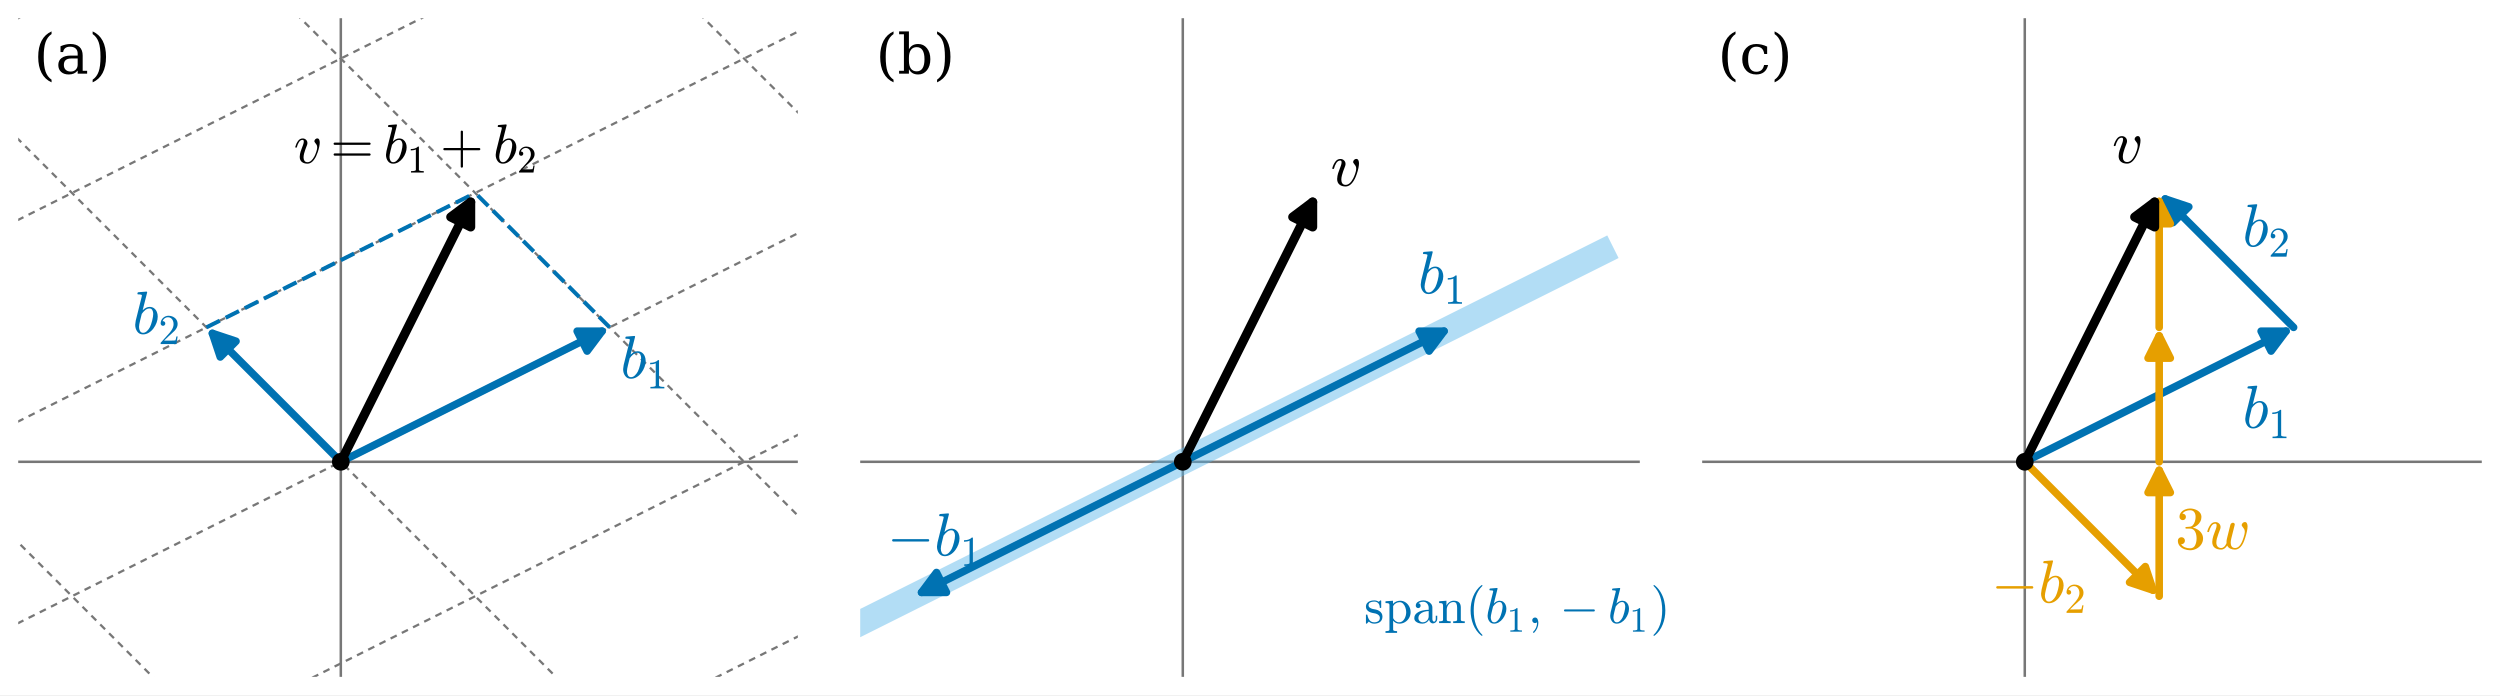
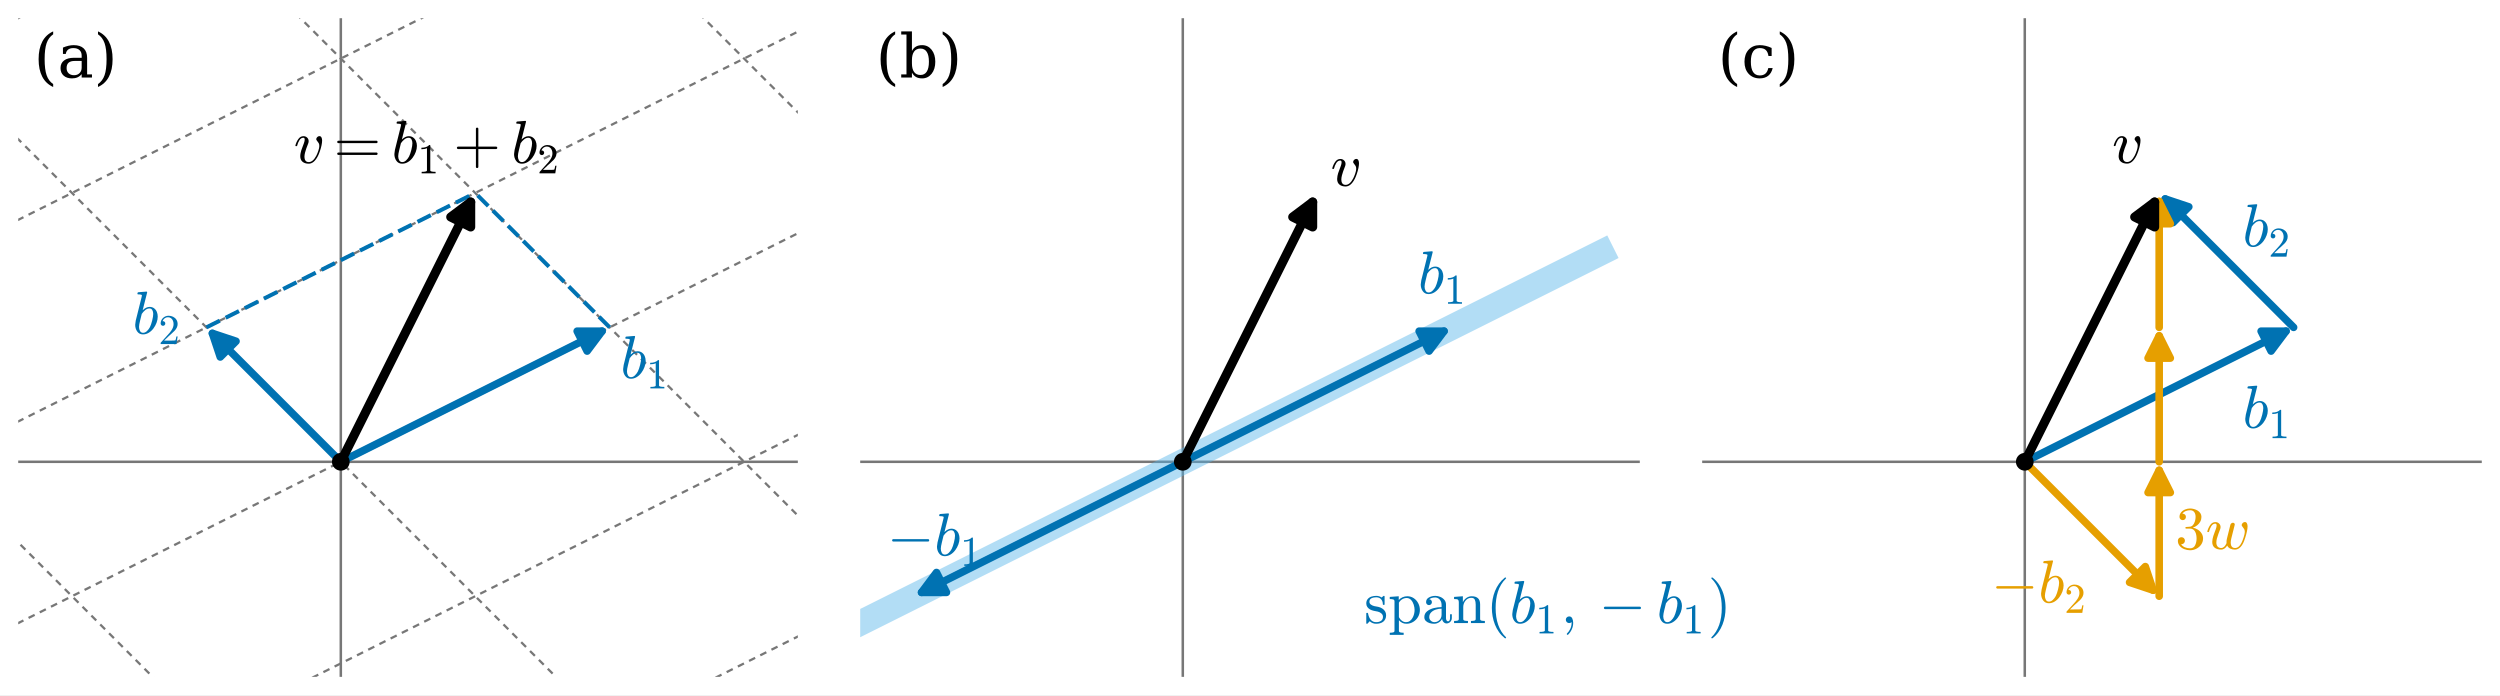
<svg xmlns="http://www.w3.org/2000/svg" xmlns:xlink="http://www.w3.org/1999/xlink" width="494.064pt" height="137.363pt" viewBox="0 0 494.064 137.363" version="1.1">
  <defs>
    <style type="text/css">*{stroke-linejoin: round; stroke-linecap: butt}</style>
  </defs>
  <g id="figure_1">
    <g id="patch_1">
      <path d="M 0 137.363  L 494.064 137.363  L 494.064 0  L 0 0  z " style="fill: #ffffff" />
    </g>
    <g id="axes_1">
      <g id="line2d_1">
        <path d="M 3.6 91.261  L 157.671 91.261  " clip-path="url(#p0000000000)" style="fill: none; stroke: #777777; stroke-width: 0.5; stroke-linecap: square" />
      </g>
      <g id="line2d_2">
        <path d="M 67.353 133.763  L 67.353 3.6  " clip-path="url(#p0000000000)" style="fill: none; stroke: #777777; stroke-width: 0.5; stroke-linecap: square" />
      </g>
      <g id="line2d_3">
        <path clip-path="url(#p0000000000)" style="fill: none; stroke-dasharray: 1.35,1.125; stroke-dashoffset: 0; stroke: #777777; stroke-width: 0.45" />
      </g>
      <g id="line2d_4">
        <path d="M 291.916 138.363  L 492.377 38.133  " clip-path="url(#p0000000000)" style="fill: none; stroke-dasharray: 1.35,1.125; stroke-dashoffset: 0; stroke: #777777; stroke-width: 0.45" />
      </g>
      <g id="line2d_5">
        <path clip-path="url(#p0000000000)" style="fill: none; stroke-dasharray: 1.35,1.125; stroke-dashoffset: 0; stroke: #777777; stroke-width: 0.45" />
      </g>
      <g id="line2d_6">
        <path d="M 212.224 138.363  L 465.813 11.569  " clip-path="url(#p0000000000)" style="fill: none; stroke-dasharray: 1.35,1.125; stroke-dashoffset: 0; stroke: #777777; stroke-width: 0.45" />
      </g>
      <g id="line2d_7">
        <path clip-path="url(#p0000000000)" style="fill: none; stroke-dasharray: 1.35,1.125; stroke-dashoffset: 0; stroke: #777777; stroke-width: 0.45" />
      </g>
      <g id="line2d_8">
        <path d="M 132.533 138.363  L 411.259 -1  " clip-path="url(#p0000000000)" style="fill: none; stroke-dasharray: 1.35,1.125; stroke-dashoffset: 0; stroke: #777777; stroke-width: 0.45" />
      </g>
      <g id="line2d_9">
        <path d="M 34.764 138.363  L -1 102.599  " clip-path="url(#p0000000000)" style="fill: none; stroke-dasharray: 1.35,1.125; stroke-dashoffset: 0; stroke: #777777; stroke-width: 0.45" />
      </g>
      <g id="line2d_10">
        <path d="M 52.841 138.363  L 331.567 -1  " clip-path="url(#p0000000000)" style="fill: none; stroke-dasharray: 1.35,1.125; stroke-dashoffset: 0; stroke: #777777; stroke-width: 0.45" />
      </g>
      <g id="line2d_11">
        <path d="M 114.456 138.363  L -1 22.908  " clip-path="url(#p0000000000)" style="fill: none; stroke-dasharray: 1.35,1.125; stroke-dashoffset: 0; stroke: #777777; stroke-width: 0.45" />
      </g>
      <g id="line2d_12">
        <path d="M -1 125.438  L 251.876 -1  " clip-path="url(#p0000000000)" style="fill: none; stroke-dasharray: 1.35,1.125; stroke-dashoffset: 0; stroke: #777777; stroke-width: 0.45" />
      </g>
      <g id="line2d_13">
        <path d="M 194.148 138.363  L 54.784 -1  " clip-path="url(#p0000000000)" style="fill: none; stroke-dasharray: 1.35,1.125; stroke-dashoffset: 0; stroke: #777777; stroke-width: 0.45" />
      </g>
      <g id="line2d_14">
        <path d="M -1 85.592  L 172.184 -1  " clip-path="url(#p0000000000)" style="fill: none; stroke-dasharray: 1.35,1.125; stroke-dashoffset: 0; stroke: #777777; stroke-width: 0.45" />
      </g>
      <g id="line2d_15">
        <path d="M 273.839 138.363  L 134.476 -1  " clip-path="url(#p0000000000)" style="fill: none; stroke-dasharray: 1.35,1.125; stroke-dashoffset: 0; stroke: #777777; stroke-width: 0.45" />
      </g>
      <g id="line2d_16">
        <path d="M -1 45.746  L 92.492 -1  " clip-path="url(#p0000000000)" style="fill: none; stroke-dasharray: 1.35,1.125; stroke-dashoffset: 0; stroke: #777777; stroke-width: 0.45" />
      </g>
      <g id="line2d_17">
        <path d="M 353.531 138.363  L 214.168 -1  " clip-path="url(#p0000000000)" style="fill: none; stroke-dasharray: 1.35,1.125; stroke-dashoffset: 0; stroke: #777777; stroke-width: 0.45" />
      </g>
      <g id="line2d_18">
        <path d="M -1 5.9  L 12.8 -1  " clip-path="url(#p0000000000)" style="fill: none; stroke-dasharray: 1.35,1.125; stroke-dashoffset: 0; stroke: #777777; stroke-width: 0.45" />
      </g>
      <g id="line2d_19">
        <path d="M 433.223 138.363  L 293.86 -1  " clip-path="url(#p0000000000)" style="fill: none; stroke-dasharray: 1.35,1.125; stroke-dashoffset: 0; stroke: #777777; stroke-width: 0.45" />
      </g>
      <g id="line2d_20">
        <path clip-path="url(#p0000000000)" style="fill: none; stroke-dasharray: 1.35,1.125; stroke-dashoffset: 0; stroke: #777777; stroke-width: 0.45" />
      </g>
      <g id="text_1">
-         <g transform="translate(6.681418 14.56155) scale(0.11 -0.11)">
+         <g transform="translate(6.681418 15.32139) scale(0.12 -0.12)">
          <defs>
            <path id="DejaVuSerif-28" d="M 2041 -997  Q 1281 -656 893 83  Q 506 822 506 1931  Q 506 3044 893 3783  Q 1281 4522 2041 4863  L 2041 4556  Q 1559 4225 1350 3623  Q 1141 3022 1141 1931  Q 1141 844 1350 242  Q 1559 -359 2041 -691  L 2041 -997  z " transform="scale(0.015625)" />
            <path id="DejaVuSerif-61" d="M 2547 1044  L 2547 1747  L 1806 1747  Q 1378 1747 1168 1562  Q 959 1378 959 997  Q 959 650 1171 447  Q 1384 244 1747 244  Q 2106 244 2326 466  Q 2547 688 2547 1044  z M 3122 2075  L 3122 331  L 3634 331  L 3634 0  L 2547 0  L 2547 359  Q 2356 128 2106 18  Q 1856 -91 1522 -91  Q 969 -91 644 203  Q 319 497 319 997  Q 319 1513 691 1797  Q 1063 2081 1741 2081  L 2547 2081  L 2547 2309  Q 2547 2688 2317 2895  Q 2088 3103 1672 3103  Q 1328 3103 1125 2947  Q 922 2791 872 2484  L 575 2484  L 575 3156  Q 875 3284 1158 3348  Q 1441 3413 1709 3413  Q 2400 3413 2761 3070  Q 3122 2728 3122 2075  z " transform="scale(0.015625)" />
            <path id="DejaVuSerif-29" d="M 453 -997  L 453 -691  Q 934 -359 1145 242  Q 1356 844 1356 1931  Q 1356 3022 1145 3623  Q 934 4225 453 4556  L 453 4863  Q 1216 4522 1603 3783  Q 1991 3044 1991 1931  Q 1991 822 1603 83  Q 1216 -656 453 -997  z " transform="scale(0.015625)" />
          </defs>
          <use xlink:href="#DejaVuSerif-28" />
          <use xlink:href="#DejaVuSerif-61" x="39.014" />
          <use xlink:href="#DejaVuSerif-29" x="98.633" />
        </g>
      </g>
      <g id="line2d_21">
        <path d="M 120.481 64.697  L 93.917 38.133  " clip-path="url(#p0000000000)" style="fill: none; stroke-dasharray: 2.96,1.28; stroke-dashoffset: 0; stroke: #0072b2; stroke-width: 0.8" />
      </g>
      <g id="line2d_22">
        <path d="M 40.79 64.697  L 93.917 38.133  " clip-path="url(#p0000000000)" style="fill: none; stroke-dasharray: 2.96,1.28; stroke-dashoffset: 0; stroke: #0072b2; stroke-width: 0.8" />
      </g>
      <g id="text_2">
        <g style="fill: #0072b2" transform="translate(122.6065 74.79138) scale(0.12 -0.12)">
          <defs>
            <path id="Cmmi10-62" d="M 1106 -72  Q 719 -72 503 231  Q 288 534 288 941  Q 288 1000 317 1173  Q 347 1347 347 1388  L 966 3872  Q 991 3981 997 4044  Q 997 4147 581 4147  Q 519 4147 519 4231  Q 522 4247 533 4287  Q 544 4328 561 4350  Q 578 4372 609 4372  L 1472 4441  Q 1550 4441 1550 4359  L 1075 2472  Q 1438 2828 1806 2828  Q 2078 2828 2273 2684  Q 2469 2541 2566 2306  Q 2663 2072 2663 1806  Q 2663 1497 2542 1167  Q 2422 838 2209 555  Q 1997 272 1712 100  Q 1428 -72 1106 -72  z M 1119 97  Q 1338 97 1528 280  Q 1719 463 1838 691  Q 1966 947 2077 1386  Q 2188 1825 2188 2088  Q 2188 2316 2092 2489  Q 1997 2663 1791 2663  Q 1559 2663 1348 2492  Q 1138 2322 978 2088  L 800 1363  Q 697 959 691 716  Q 691 475 795 286  Q 900 97 1119 97  z " transform="scale(0.015625)" />
            <path id="Cmr10-31" d="M 594 0  L 594 225  Q 1394 225 1394 428  L 1394 3788  Q 1063 3628 556 3628  L 556 3853  Q 1341 3853 1741 4263  L 1831 4263  Q 1853 4263 1873 4245  Q 1894 4228 1894 4206  L 1894 428  Q 1894 225 2694 225  L 2694 0  L 594 0  z " transform="scale(0.015625)" />
          </defs>
          <use xlink:href="#Cmmi10-62" transform="translate(0 0.609375)" />
          <use xlink:href="#Cmr10-31" transform="translate(42.91992 -16.39688) scale(0.7)" />
        </g>
      </g>
      <g id="text_3">
        <g style="fill: #0072b2" transform="translate(26.17935 66.02527) scale(0.12 -0.12)">
          <defs>
            <path id="Cmr10-32" d="M 319 0  L 319 172  Q 319 188 331 206  L 1325 1306  Q 1550 1550 1690 1715  Q 1831 1881 1968 2097  Q 2106 2313 2186 2536  Q 2266 2759 2266 3009  Q 2266 3272 2169 3511  Q 2072 3750 1880 3894  Q 1688 4038 1416 4038  Q 1138 4038 916 3870  Q 694 3703 603 3438  Q 628 3444 672 3444  Q 816 3444 917 3347  Q 1019 3250 1019 3097  Q 1019 2950 917 2848  Q 816 2747 672 2747  Q 522 2747 420 2851  Q 319 2956 319 3097  Q 319 3338 409 3548  Q 500 3759 670 3923  Q 841 4088 1055 4175  Q 1269 4263 1509 4263  Q 1875 4263 2190 4108  Q 2506 3953 2690 3670  Q 2875 3388 2875 3009  Q 2875 2731 2753 2481  Q 2631 2231 2440 2026  Q 2250 1822 1953 1562  Q 1656 1303 1563 1216  L 838 519  L 1453 519  Q 1906 519 2211 526  Q 2516 534 2534 550  Q 2609 631 2688 1141  L 2875 1141  L 2694 0  L 319 0  z " transform="scale(0.015625)" />
          </defs>
          <use xlink:href="#Cmmi10-62" transform="translate(0 0.609375)" />
          <use xlink:href="#Cmr10-32" transform="translate(42.91992 -16.39688) scale(0.7)" />
        </g>
      </g>
      <g id="text_4">
-         <g transform="translate(58.05609 32.28906) scale(0.11 -0.11)">
+         <g transform="translate(58.05609 32.28906) scale(0.12 -0.12)">
          <defs>
            <path id="Cmmi10-76" d="M 684 722  Q 684 866 718 1037  Q 753 1209 787 1320  Q 822 1431 944 1753  Q 1066 2075 1069 2088  Q 1153 2322 1153 2472  Q 1153 2663 1013 2663  Q 759 2663 595 2402  Q 431 2141 353 1819  Q 341 1778 300 1778  L 225 1778  Q 172 1778 172 1838  L 172 1856  Q 275 2238 487 2533  Q 700 2828 1025 2828  Q 1253 2828 1411 2678  Q 1569 2528 1569 2297  Q 1569 2178 1516 2047  Q 1391 1722 1319 1526  Q 1247 1331 1186 1089  Q 1125 847 1125 641  Q 1125 400 1236 248  Q 1347 97 1581 97  Q 2025 97 2381 781  Q 2494 1003 2594 1303  Q 2694 1603 2694 1791  Q 2694 1984 2631 2092  Q 2569 2200 2469 2317  Q 2369 2434 2369 2503  Q 2369 2628 2472 2731  Q 2575 2834 2700 2834  Q 2853 2834 2920 2693  Q 2988 2553 2988 2375  Q 2988 2163 2927 1869  Q 2866 1575 2758 1259  Q 2650 944 2559 763  Q 2138 -72 1575 -72  Q 1172 -72 928 129  Q 684 331 684 722  z " transform="scale(0.015625)" />
            <path id="Cmr10-3d" d="M 481 850  Q 428 850 393 890  Q 359 931 359 978  Q 359 1031 393 1068  Q 428 1106 481 1106  L 4500 1106  Q 4547 1106 4581 1068  Q 4616 1031 4616 978  Q 4616 931 4581 890  Q 4547 850 4500 850  L 481 850  z M 481 2094  Q 428 2094 393 2131  Q 359 2169 359 2222  Q 359 2269 393 2309  Q 428 2350 481 2350  L 4500 2350  Q 4547 2350 4581 2309  Q 4616 2269 4616 2222  Q 4616 2169 4581 2131  Q 4547 2094 4500 2094  L 481 2094  z " transform="scale(0.015625)" />
            <path id="Cmr10-2b" d="M 481 1472  Q 428 1472 393 1512  Q 359 1553 359 1600  Q 359 1647 393 1687  Q 428 1728 481 1728  L 2363 1728  L 2363 3616  Q 2363 3666 2400 3698  Q 2438 3731 2491 3731  Q 2538 3731 2578 3698  Q 2619 3666 2619 3616  L 2619 1728  L 4500 1728  Q 4547 1728 4581 1687  Q 4616 1647 4616 1600  Q 4616 1553 4581 1512  Q 4547 1472 4500 1472  L 2619 1472  L 2619 -416  Q 2619 -466 2578 -498  Q 2538 -531 2491 -531  Q 2438 -531 2400 -498  Q 2363 -466 2363 -416  L 2363 1472  L 481 1472  z " transform="scale(0.015625)" />
          </defs>
          <use xlink:href="#Cmmi10-76" transform="translate(0 0.609375)" />
          <use xlink:href="#Cmr10-3d" transform="translate(65.94727 0.609375)" />
          <use xlink:href="#Cmmi10-62" transform="translate(161.1914 0.609375)" />
          <use xlink:href="#Cmr10-31" transform="translate(204.1113 -16.39688) scale(0.7)" />
          <use xlink:href="#Cmr10-2b" transform="translate(263.0473 0.609375)" />
          <use xlink:href="#Cmmi10-62" transform="translate(358.2914 0.609375)" />
          <use xlink:href="#Cmr10-32" transform="translate(401.2113 -16.39688) scale(0.7)" />
        </g>
      </g>
      <g id="patch_2">
        <path d="M 67.353 91.261  Q 93.917 77.979 118.981 65.447  " style="fill: none; stroke: #0072b2; stroke-width: 1.5; stroke-linecap: round" />
        <path d="M 114.062 65.447  L 118.981 65.447  L 116.03 69.383  z " style="fill: #0072b2; stroke: #0072b2; stroke-width: 1.5; stroke-linecap: round" />
      </g>
      <g id="patch_3">
        <path d="M 67.353 91.261  Q 54.071 77.979 41.975 65.883  " style="fill: none; stroke: #0072b2; stroke-width: 1.5; stroke-linecap: round" />
        <path d="M 43.531 70.55  L 41.975 65.883  L 46.642 67.439  z " style="fill: #0072b2; stroke: #0072b2; stroke-width: 1.5; stroke-linecap: round" />
      </g>
      <g id="patch_4">
        <path d="M 67.353 91.261  Q 80.635 64.697 93.017 39.933  " style="fill: none; stroke: #000000; stroke-width: 1.8; stroke-linecap: round" />
        <path d="M 89.082 42.885  L 93.017 39.933  L 93.017 44.852  z " style="stroke: #000000; stroke-width: 1.8; stroke-linecap: round" />
      </g>
      <g id="line2d_23">
        <defs>
          <path id="m0000000001" d="M 0 1.25  C 0.332 1.25 0.649 1.118 0.884 0.884  C 1.118 0.649 1.25 0.332 1.25 0  C 1.25 -0.332 1.118 -0.649 0.884 -0.884  C 0.649 -1.118 0.332 -1.25 0 -1.25  C -0.332 -1.25 -0.649 -1.118 -0.884 -0.884  C -1.118 -0.649 -1.25 -0.332 -1.25 0  C -1.25 0.332 -1.118 0.649 -0.884 0.884  C -0.649 1.118 -0.332 1.25 0 1.25  z " style="stroke: #000000" />
        </defs>
        <g clip-path="url(#p0000000000)">
          <use xlink:href="#m0000000001" x="67.353" y="91.261" style="stroke: #000000" />
        </g>
      </g>
    </g>
    <g id="axes_2">
      <g id="line2d_24">
        <path d="M 169.997 91.261  L 324.067 91.261  " clip-path="url(#p0000000002)" style="fill: none; stroke: #777777; stroke-width: 0.5; stroke-linecap: square" />
      </g>
      <g id="line2d_25">
        <path d="M 233.75 133.763  L 233.75 3.6  " clip-path="url(#p0000000002)" style="fill: none; stroke: #777777; stroke-width: 0.5; stroke-linecap: square" />
      </g>
      <g id="line2d_26">
        <path d="M 148.745 133.763  L 318.755 48.759  " clip-path="url(#p0000000002)" style="fill: none; stroke: #56b4e9; stroke-opacity: 0.45; stroke-width: 5" />
      </g>
      <g id="text_5">
-         <g transform="translate(173.078 14.56155) scale(0.11 -0.11)">
+         <g transform="translate(173.078 15.32139) scale(0.12 -0.12)">
          <defs>
            <path id="DejaVuSerif-62" d="M 738 331  L 738 4531  L 184 4531  L 184 4863  L 1313 4863  L 1313 2803  Q 1481 3116 1742 3264  Q 2003 3413 2388 3413  Q 3000 3413 3387 2928  Q 3775 2444 3775 1663  Q 3775 881 3387 395  Q 3000 -91 2388 -91  Q 2003 -91 1742 57  Q 1481 206 1313 519  L 1313 0  L 184 0  L 184 331  L 738 331  z M 1313 1497  Q 1313 897 1542 583  Q 1772 269 2209 269  Q 2650 269 2876 622  Q 3103 975 3103 1663  Q 3103 2353 2876 2703  Q 2650 3053 2209 3053  Q 1772 3053 1542 2737  Q 1313 2422 1313 1825  L 1313 1497  z " transform="scale(0.015625)" />
          </defs>
          <use xlink:href="#DejaVuSerif-28" />
          <use xlink:href="#DejaVuSerif-62" x="39.014" />
          <use xlink:href="#DejaVuSerif-29" x="103.027" />
        </g>
      </g>
      <g id="text_6">
        <g style="fill: #0072b2" transform="translate(280.2369 58.05609) scale(0.12 -0.12)">
          <use xlink:href="#Cmmi10-62" transform="translate(0 0.609375)" />
          <use xlink:href="#Cmr10-31" transform="translate(42.91992 -16.39688) scale(0.7)" />
        </g>
      </g>
      <g id="text_7">
        <g style="fill: #0072b2" transform="translate(175.3093 109.8558) scale(0.12 -0.12)">
          <defs>
            <path id="Cmsy10-a1" d="M 653 1472  Q 600 1472 565 1512  Q 531 1553 531 1600  Q 531 1647 565 1687  Q 600 1728 653 1728  L 4325 1728  Q 4375 1728 4408 1687  Q 4441 1647 4441 1600  Q 4441 1553 4408 1512  Q 4375 1472 4325 1472  L 653 1472  z " transform="scale(0.015625)" />
          </defs>
          <use xlink:href="#Cmsy10-a1" transform="translate(0 0.609375)" />
          <use xlink:href="#Cmmi10-62" transform="translate(77.68555 0.609375)" />
          <use xlink:href="#Cmr10-31" transform="translate(120.6055 -16.39688) scale(0.7)" />
        </g>
      </g>
      <g id="text_8">
        <g transform="translate(262.9704 36.80493) scale(0.12 -0.12)">
          <use xlink:href="#Cmmi10-76" transform="translate(0 0.71875)" />
        </g>
      </g>
      <g id="text_9">
-         <g style="fill: #0072b2" transform="translate(269.6114 123.1378) scale(0.1 -0.1)">
+         <g style="fill: #0072b2" transform="translate(269.6114 123.1378) scale(0.12 -0.12)">
          <defs>
            <path id="Cmr10-73" d="M 213 -19  L 213 1025  Q 213 1075 269 1075  L 347 1075  Q 384 1075 397 1025  Q 575 97 1259 97  Q 1563 97 1767 234  Q 1972 372 1972 659  Q 1972 866 1812 1011  Q 1653 1156 1434 1209  L 1006 1294  Q 791 1341 614 1437  Q 438 1534 325 1695  Q 213 1856 213 2069  Q 213 2350 361 2529  Q 509 2709 746 2789  Q 984 2869 1259 2869  Q 1588 2869 1831 2694  L 2016 2853  Q 2016 2869 2047 2869  L 2094 2869  Q 2113 2869 2128 2851  Q 2144 2834 2144 2816  L 2144 1978  Q 2144 1919 2094 1919  L 2016 1919  Q 1959 1919 1959 1978  Q 1959 2313 1773 2516  Q 1588 2719 1253 2719  Q 966 2719 755 2612  Q 544 2506 544 2247  Q 544 2069 695 1955  Q 847 1841 1050 1791  L 1484 1709  Q 1703 1659 1892 1540  Q 2081 1422 2192 1240  Q 2303 1059 2303 831  Q 2303 600 2223 429  Q 2144 259 2001 146  Q 1859 34 1665 -19  Q 1472 -72 1259 -72  Q 859 -72 575 197  L 341 -56  Q 341 -72 306 -72  L 269 -72  Q 213 -72 213 -19  z " transform="scale(0.015625)" />
            <path id="Cmr10-70" d="M 166 -1241  L 166 -1019  Q 384 -1019 525 -981  Q 666 -944 666 -813  L 666 2272  Q 666 2447 541 2490  Q 416 2534 166 2534  L 166 2759  L 1113 2828  L 1113 2431  Q 1288 2625 1520 2726  Q 1753 2828 2016 2828  Q 2394 2828 2697 2623  Q 3000 2419 3170 2086  Q 3341 1753 3341 1381  Q 3341 994 3152 659  Q 2963 325 2636 126  Q 2309 -72 1919 -72  Q 1453 -72 1131 306  L 1131 -813  Q 1131 -944 1273 -981  Q 1416 -1019 1631 -1019  L 1631 -1241  L 166 -1241  z M 1131 622  Q 1244 394 1444 245  Q 1644 97 1881 97  Q 2103 97 2273 215  Q 2444 334 2559 534  Q 2675 734 2729 954  Q 2784 1175 2784 1381  Q 2784 1638 2692 1936  Q 2600 2234 2411 2439  Q 2222 2644 1953 2644  Q 1694 2644 1476 2511  Q 1259 2378 1131 2150  L 1131 622  z " transform="scale(0.015625)" />
            <path id="Cmr10-61" d="M 256 628  Q 256 1009 556 1248  Q 856 1488 1276 1586  Q 1697 1684 2075 1684  L 2075 1947  Q 2075 2131 1994 2304  Q 1913 2478 1759 2589  Q 1606 2700 1422 2700  Q 997 2700 775 2509  Q 897 2509 976 2417  Q 1056 2325 1056 2203  Q 1056 2075 965 1984  Q 875 1894 750 1894  Q 622 1894 531 1984  Q 441 2075 441 2203  Q 441 2541 747 2705  Q 1053 2869 1422 2869  Q 1681 2869 1943 2758  Q 2206 2647 2373 2440  Q 2541 2234 2541 1959  L 2541 519  Q 2541 394 2594 289  Q 2647 184 2759 184  Q 2866 184 2917 290  Q 2969 397 2969 519  L 2969 928  L 3156 928  L 3156 519  Q 3156 375 3081 245  Q 3006 116 2879 39  Q 2753 -38 2606 -38  Q 2419 -38 2283 107  Q 2147 253 2131 453  Q 2013 213 1781 70  Q 1550 -72 1288 -72  Q 1044 -72 808 0  Q 572 72 414 226  Q 256 381 256 628  z M 775 628  Q 775 403 940 250  Q 1106 97 1331 97  Q 1538 97 1706 200  Q 1875 303 1975 481  Q 2075 659 2075 856  L 2075 1522  Q 1784 1522 1479 1426  Q 1175 1331 975 1128  Q 775 925 775 628  z " transform="scale(0.015625)" />
            <path id="Cmr10-6e" d="M 191 0  L 191 225  Q 409 225 550 259  Q 691 294 691 428  L 691 2175  Q 691 2347 639 2423  Q 588 2500 491 2517  Q 394 2534 191 2534  L 191 2759  L 1119 2828  L 1119 2203  Q 1247 2478 1498 2653  Q 1750 2828 2047 2828  Q 2491 2828 2714 2615  Q 2938 2403 2938 1966  L 2938 428  Q 2938 294 3078 259  Q 3219 225 3438 225  L 3438 0  L 1972 0  L 1972 225  Q 2191 225 2331 259  Q 2472 294 2472 428  L 2472 1947  Q 2472 2259 2381 2461  Q 2291 2663 2009 2663  Q 1638 2663 1398 2366  Q 1159 2069 1159 1691  L 1159 428  Q 1159 294 1300 259  Q 1441 225 1656 225  L 1656 0  L 191 0  z " transform="scale(0.015625)" />
            <path id="Cmr10-28" d="M 1984 -1588  Q 1628 -1306 1370 -942  Q 1113 -578 948 -165  Q 784 247 703 697  Q 622 1147 622 1600  Q 622 2059 703 2509  Q 784 2959 951 3375  Q 1119 3791 1378 4153  Q 1638 4516 1984 4788  Q 1984 4800 2016 4800  L 2075 4800  Q 2094 4800 2109 4783  Q 2125 4766 2125 4744  Q 2125 4716 2113 4703  Q 1800 4397 1592 4047  Q 1384 3697 1257 3301  Q 1131 2906 1075 2482  Q 1019 2059 1019 1600  Q 1019 -434 2106 -1491  Q 2125 -1509 2125 -1544  Q 2125 -1559 2108 -1579  Q 2091 -1600 2075 -1600  L 2016 -1600  Q 1984 -1600 1984 -1588  z " transform="scale(0.015625)" />
            <path id="Cmmi10-3b" d="M 634 -1153  Q 634 -1125 659 -1100  Q 891 -878 1019 -587  Q 1147 -297 1147 25  L 1147 103  Q 1044 0 891 0  Q 744 0 641 103  Q 538 206 538 353  Q 538 503 641 603  Q 744 703 891 703  Q 1119 703 1216 492  Q 1313 281 1313 25  Q 1313 -331 1170 -651  Q 1028 -972 769 -1228  Q 744 -1241 728 -1241  Q 697 -1241 665 -1212  Q 634 -1184 634 -1153  z " transform="scale(0.015625)" />
            <path id="Cmr10-29" d="M 416 -1600  Q 359 -1600 359 -1544  Q 359 -1516 372 -1503  Q 1466 -434 1466 1600  Q 1466 3634 384 4691  Q 359 4706 359 4744  Q 359 4766 376 4783  Q 394 4800 416 4800  L 475 4800  Q 494 4800 506 4788  Q 966 4425 1272 3906  Q 1578 3388 1720 2800  Q 1863 2213 1863 1600  Q 1863 1147 1786 708  Q 1709 269 1542 -157  Q 1375 -584 1119 -945  Q 863 -1306 506 -1588  Q 494 -1600 475 -1600  L 416 -1600  z " transform="scale(0.015625)" />
          </defs>
          <use xlink:href="#Cmr10-73" />
          <use xlink:href="#Cmr10-70" transform="translate(39.4043 0)" />
          <use xlink:href="#Cmr10-61" transform="translate(94.92188 0)" />
          <use xlink:href="#Cmr10-6e" transform="translate(144.9219 0)" />
          <use xlink:href="#Cmr10-28" transform="translate(200.4395 0)" />
          <use xlink:href="#Cmmi10-62" transform="translate(239.2578 0)" />
          <use xlink:href="#Cmr10-31" transform="translate(282.1777 -17.00625) scale(0.7)" />
          <use xlink:href="#Cmmi10-3b" transform="translate(323.5551 0)" />
          <use xlink:href="#Cmsy10-a1" transform="translate(386.3578 0)" />
          <use xlink:href="#Cmmi10-62" transform="translate(481.602 0)" />
          <use xlink:href="#Cmr10-31" transform="translate(524.5219 -17.00625) scale(0.7)" />
          <use xlink:href="#Cmr10-29" transform="translate(565.8992 0)" />
        </g>
      </g>
      <g id="patch_5">
        <path d="M 233.75 91.261  Q 260.314 77.979 285.378 65.447  " style="fill: none; stroke: #0072b2; stroke-width: 1.5; stroke-linecap: round" />
        <path d="M 280.459 65.447  L 285.378 65.447  L 282.426 69.383  z " style="fill: #0072b2; stroke: #0072b2; stroke-width: 1.5; stroke-linecap: round" />
      </g>
      <g id="patch_6">
        <path d="M 233.75 91.261  Q 207.186 104.543 182.122 117.075  " style="fill: none; stroke: #0072b2; stroke-width: 1.5; stroke-linecap: round" />
        <path d="M 187.041 117.075  L 182.122 117.075  L 185.074 113.139  z " style="fill: #0072b2; stroke: #0072b2; stroke-width: 1.5; stroke-linecap: round" />
      </g>
      <g id="patch_7">
        <path d="M 233.75 91.261  Q 247.032 64.697 259.414 39.933  " style="fill: none; stroke: #000000; stroke-width: 1.8; stroke-linecap: round" />
        <path d="M 255.478 42.885  L 259.414 39.933  L 259.414 44.852  z " style="stroke: #000000; stroke-width: 1.8; stroke-linecap: round" />
      </g>
      <g id="line2d_27">
        <g clip-path="url(#p0000000002)">
          <use xlink:href="#m0000000001" x="233.75" y="91.261" style="stroke: #000000" />
        </g>
      </g>
    </g>
    <g id="axes_3">
      <g id="line2d_28">
        <path d="M 336.393 91.261  L 490.464 91.261  " clip-path="url(#p0000000003)" style="fill: none; stroke: #777777; stroke-width: 0.5; stroke-linecap: square" />
      </g>
      <g id="line2d_29">
        <path d="M 400.147 133.763  L 400.147 3.6  " clip-path="url(#p0000000003)" style="fill: none; stroke: #777777; stroke-width: 0.5; stroke-linecap: square" />
      </g>
      <g id="text_10">
-         <g transform="translate(339.4745 14.56155) scale(0.11 -0.11)">
+         <g transform="translate(339.4745 15.32139) scale(0.12 -0.12)">
          <defs>
            <path id="DejaVuSerif-63" d="M 3291 997  Q 3169 466 2822 187  Q 2475 -91 1925 -91  Q 1200 -91 759 389  Q 319 869 319 1663  Q 319 2459 759 2936  Q 1200 3413 1925 3413  Q 2241 3413 2553 3339  Q 2866 3266 3181 3116  L 3181 2266  L 2847 2266  Q 2781 2703 2561 2903  Q 2341 3103 1931 3103  Q 1466 3103 1228 2742  Q 991 2381 991 1663  Q 991 944 1227 581  Q 1463 219 1931 219  Q 2303 219 2525 412  Q 2747 606 2828 997  L 3291 997  z " transform="scale(0.015625)" />
          </defs>
          <use xlink:href="#DejaVuSerif-28" />
          <use xlink:href="#DejaVuSerif-63" x="39.014" />
          <use xlink:href="#DejaVuSerif-29" x="95.02" />
        </g>
      </g>
      <g id="text_11">
        <g style="fill: #0072b2" transform="translate(443.1802 84.62004) scale(0.12 -0.12)">
          <use xlink:href="#Cmmi10-62" transform="translate(0 0.609375)" />
          <use xlink:href="#Cmr10-31" transform="translate(42.91992 -16.39688) scale(0.7)" />
        </g>
      </g>
      <g id="text_12">
        <g style="fill: #0072b2" transform="translate(443.1802 48.75871) scale(0.12 -0.12)">
          <use xlink:href="#Cmmi10-62" transform="translate(0 0.609375)" />
          <use xlink:href="#Cmr10-32" transform="translate(42.91992 -16.39688) scale(0.7)" />
        </g>
      </g>
      <g id="text_13">
        <g style="fill: #e69f00" transform="translate(393.5056 119.1532) scale(0.12 -0.12)">
          <use xlink:href="#Cmsy10-a1" transform="translate(0 0.609375)" />
          <use xlink:href="#Cmmi10-62" transform="translate(77.68555 0.609375)" />
          <use xlink:href="#Cmr10-32" transform="translate(120.6055 -16.39688) scale(0.7)" />
        </g>
      </g>
      <g id="text_14">
        <g style="fill: #e69f00" transform="translate(429.8982 108.5276) scale(0.12 -0.12)">
          <defs>
            <path id="Cmr10-33" d="M 609 494  Q 759 275 1012 169  Q 1266 63 1556 63  Q 1928 63 2084 380  Q 2241 697 2241 1100  Q 2241 1281 2208 1462  Q 2175 1644 2097 1800  Q 2019 1956 1883 2050  Q 1747 2144 1550 2144  L 1125 2144  Q 1069 2144 1069 2203  L 1069 2259  Q 1069 2309 1125 2309  L 1478 2338  Q 1703 2338 1851 2506  Q 2000 2675 2069 2917  Q 2138 3159 2138 3378  Q 2138 3684 1994 3881  Q 1850 4078 1556 4078  Q 1313 4078 1091 3986  Q 869 3894 738 3706  Q 750 3709 759 3711  Q 769 3713 781 3713  Q 925 3713 1022 3613  Q 1119 3513 1119 3372  Q 1119 3234 1022 3134  Q 925 3034 781 3034  Q 641 3034 541 3134  Q 441 3234 441 3372  Q 441 3647 606 3850  Q 772 4053 1033 4158  Q 1294 4263 1556 4263  Q 1750 4263 1965 4205  Q 2181 4147 2356 4039  Q 2531 3931 2642 3762  Q 2753 3594 2753 3378  Q 2753 3109 2633 2881  Q 2513 2653 2303 2487  Q 2094 2322 1844 2241  Q 2122 2188 2372 2031  Q 2622 1875 2773 1631  Q 2925 1388 2925 1106  Q 2925 753 2731 467  Q 2538 181 2222 20  Q 1906 -141 1556 -141  Q 1256 -141 954 -26  Q 653 88 461 316  Q 269 544 269 863  Q 269 1022 375 1128  Q 481 1234 641 1234  Q 744 1234 830 1186  Q 916 1138 964 1050  Q 1013 963 1013 863  Q 1013 706 903 600  Q 794 494 641 494  L 609 494  z " transform="scale(0.015625)" />
            <path id="Cmmi10-77" d="M 691 744  Q 691 878 727 1053  Q 763 1228 806 1364  Q 850 1500 954 1781  Q 1059 2063 1069 2088  Q 1153 2322 1153 2472  Q 1153 2663 1013 2663  Q 759 2663 595 2402  Q 431 2141 353 1819  Q 341 1778 300 1778  L 225 1778  Q 172 1778 172 1838  L 172 1856  Q 275 2238 487 2533  Q 700 2828 1025 2828  Q 1253 2828 1411 2678  Q 1569 2528 1569 2297  Q 1569 2178 1516 2047  Q 1441 1853 1339 1581  Q 1238 1309 1181 1087  Q 1125 866 1125 659  Q 1125 409 1256 253  Q 1388 97 1638 97  Q 1978 97 2203 616  Q 2194 653 2194 722  Q 2194 894 2247 1113  L 2606 2553  Q 2628 2638 2706 2698  Q 2784 2759 2875 2759  Q 2950 2759 3008 2709  Q 3066 2659 3066 2578  Q 3066 2541 3059 2528  L 2700 1100  Q 2638 844 2638 641  Q 2638 400 2748 248  Q 2859 97 3097 97  Q 3509 97 3775 641  Q 3875 834 3998 1212  Q 4122 1591 4122 1791  Q 4122 1975 4062 2083  Q 4003 2191 3898 2316  Q 3794 2441 3794 2503  Q 3794 2625 3898 2729  Q 4003 2834 4128 2834  Q 4281 2834 4348 2693  Q 4416 2553 4416 2375  Q 4416 2159 4344 1826  Q 4272 1494 4162 1158  Q 4053 822 3956 622  Q 3606 -72 3084 -72  Q 2816 -72 2594 31  Q 2372 134 2266 359  Q 2163 175 1995 51  Q 1828 -72 1625 -72  Q 1203 -72 947 129  Q 691 331 691 744  z " transform="scale(0.015625)" />
          </defs>
          <use xlink:href="#Cmr10-33" transform="translate(0 0.390625)" />
          <use xlink:href="#Cmmi10-77" transform="translate(50 0.390625)" />
        </g>
      </g>
      <g id="text_15">
        <g transform="translate(417.4131 32.28906) scale(0.12 -0.12)">
          <use xlink:href="#Cmmi10-76" transform="translate(0 0.71875)" />
        </g>
      </g>
      <g id="patch_8">
        <path d="M 400.147 91.261  Q 426.711 77.979 451.774 65.447  " style="fill: none; stroke: #0072b2; stroke-width: 1.5; stroke-linecap: round" />
        <path d="M 446.855 65.447  L 451.774 65.447  L 448.823 69.383  z " style="fill: #0072b2; stroke: #0072b2; stroke-width: 1.5; stroke-linecap: round" />
      </g>
      <g id="patch_9">
        <path d="M 453.274 64.697  Q 439.993 51.415 427.896 39.319  " style="fill: none; stroke: #0072b2; stroke-width: 1.5; stroke-linecap: round" />
        <path d="M 429.452 43.986  L 427.896 39.319  L 432.563 40.875  z " style="fill: #0072b2; stroke: #0072b2; stroke-width: 1.5; stroke-linecap: round" />
      </g>
      <g id="patch_10">
        <path d="M 400.147 91.261  Q 413.429 104.543 425.525 116.639  " style="fill: none; stroke: #e69f00; stroke-width: 1.5; stroke-linecap: round" />
        <path d="M 423.969 111.972  L 425.525 116.639  L 420.858 115.083  z " style="fill: #e69f00; stroke: #e69f00; stroke-width: 1.5; stroke-linecap: round" />
      </g>
      <g id="patch_11">
        <path d="M 426.711 117.825  Q 426.711 104.543 426.711 92.938  " style="fill: none; stroke: #e69f00; stroke-width: 1.5; stroke-linecap: round" />
        <path d="M 424.511 97.338  L 426.711 92.938  L 428.911 97.338  z " style="fill: #e69f00; stroke: #e69f00; stroke-width: 1.5; stroke-linecap: round" />
      </g>
      <g id="patch_12">
        <path d="M 426.711 91.261  Q 426.711 77.979 426.711 66.374  " style="fill: none; stroke: #e69f00; stroke-width: 1.5; stroke-linecap: round" />
        <path d="M 424.511 70.774  L 426.711 66.374  L 428.911 70.774  z " style="fill: #e69f00; stroke: #e69f00; stroke-width: 1.5; stroke-linecap: round" />
      </g>
      <g id="patch_13">
        <path d="M 426.711 64.697  Q 426.711 51.415 426.711 39.81  " style="fill: none; stroke: #e69f00; stroke-width: 1.5; stroke-linecap: round" />
        <path d="M 424.511 44.21  L 426.711 39.81  L 428.911 44.21  z " style="fill: #e69f00; stroke: #e69f00; stroke-width: 1.5; stroke-linecap: round" />
      </g>
      <g id="patch_14">
        <path d="M 400.147 91.261  Q 413.429 64.697 425.811 39.933  " style="fill: none; stroke: #000000; stroke-width: 1.8; stroke-linecap: round" />
        <path d="M 421.875 42.885  L 425.811 39.933  L 425.811 44.852  z " style="stroke: #000000; stroke-width: 1.8; stroke-linecap: round" />
      </g>
      <g id="line2d_30">
        <g clip-path="url(#p0000000003)">
          <use xlink:href="#m0000000001" x="400.147" y="91.261" style="stroke: #000000" />
        </g>
      </g>
    </g>
  </g>
  <defs>
    <clipPath id="p0000000000">
      <rect x="3.6" y="3.6" width="154.071" height="130.163" />
    </clipPath>
    <clipPath id="p0000000002">
      <rect x="169.997" y="3.6" width="154.071" height="130.163" />
    </clipPath>
    <clipPath id="p0000000003">
      <rect x="336.393" y="3.6" width="154.071" height="130.163" />
    </clipPath>
  </defs>
</svg>
